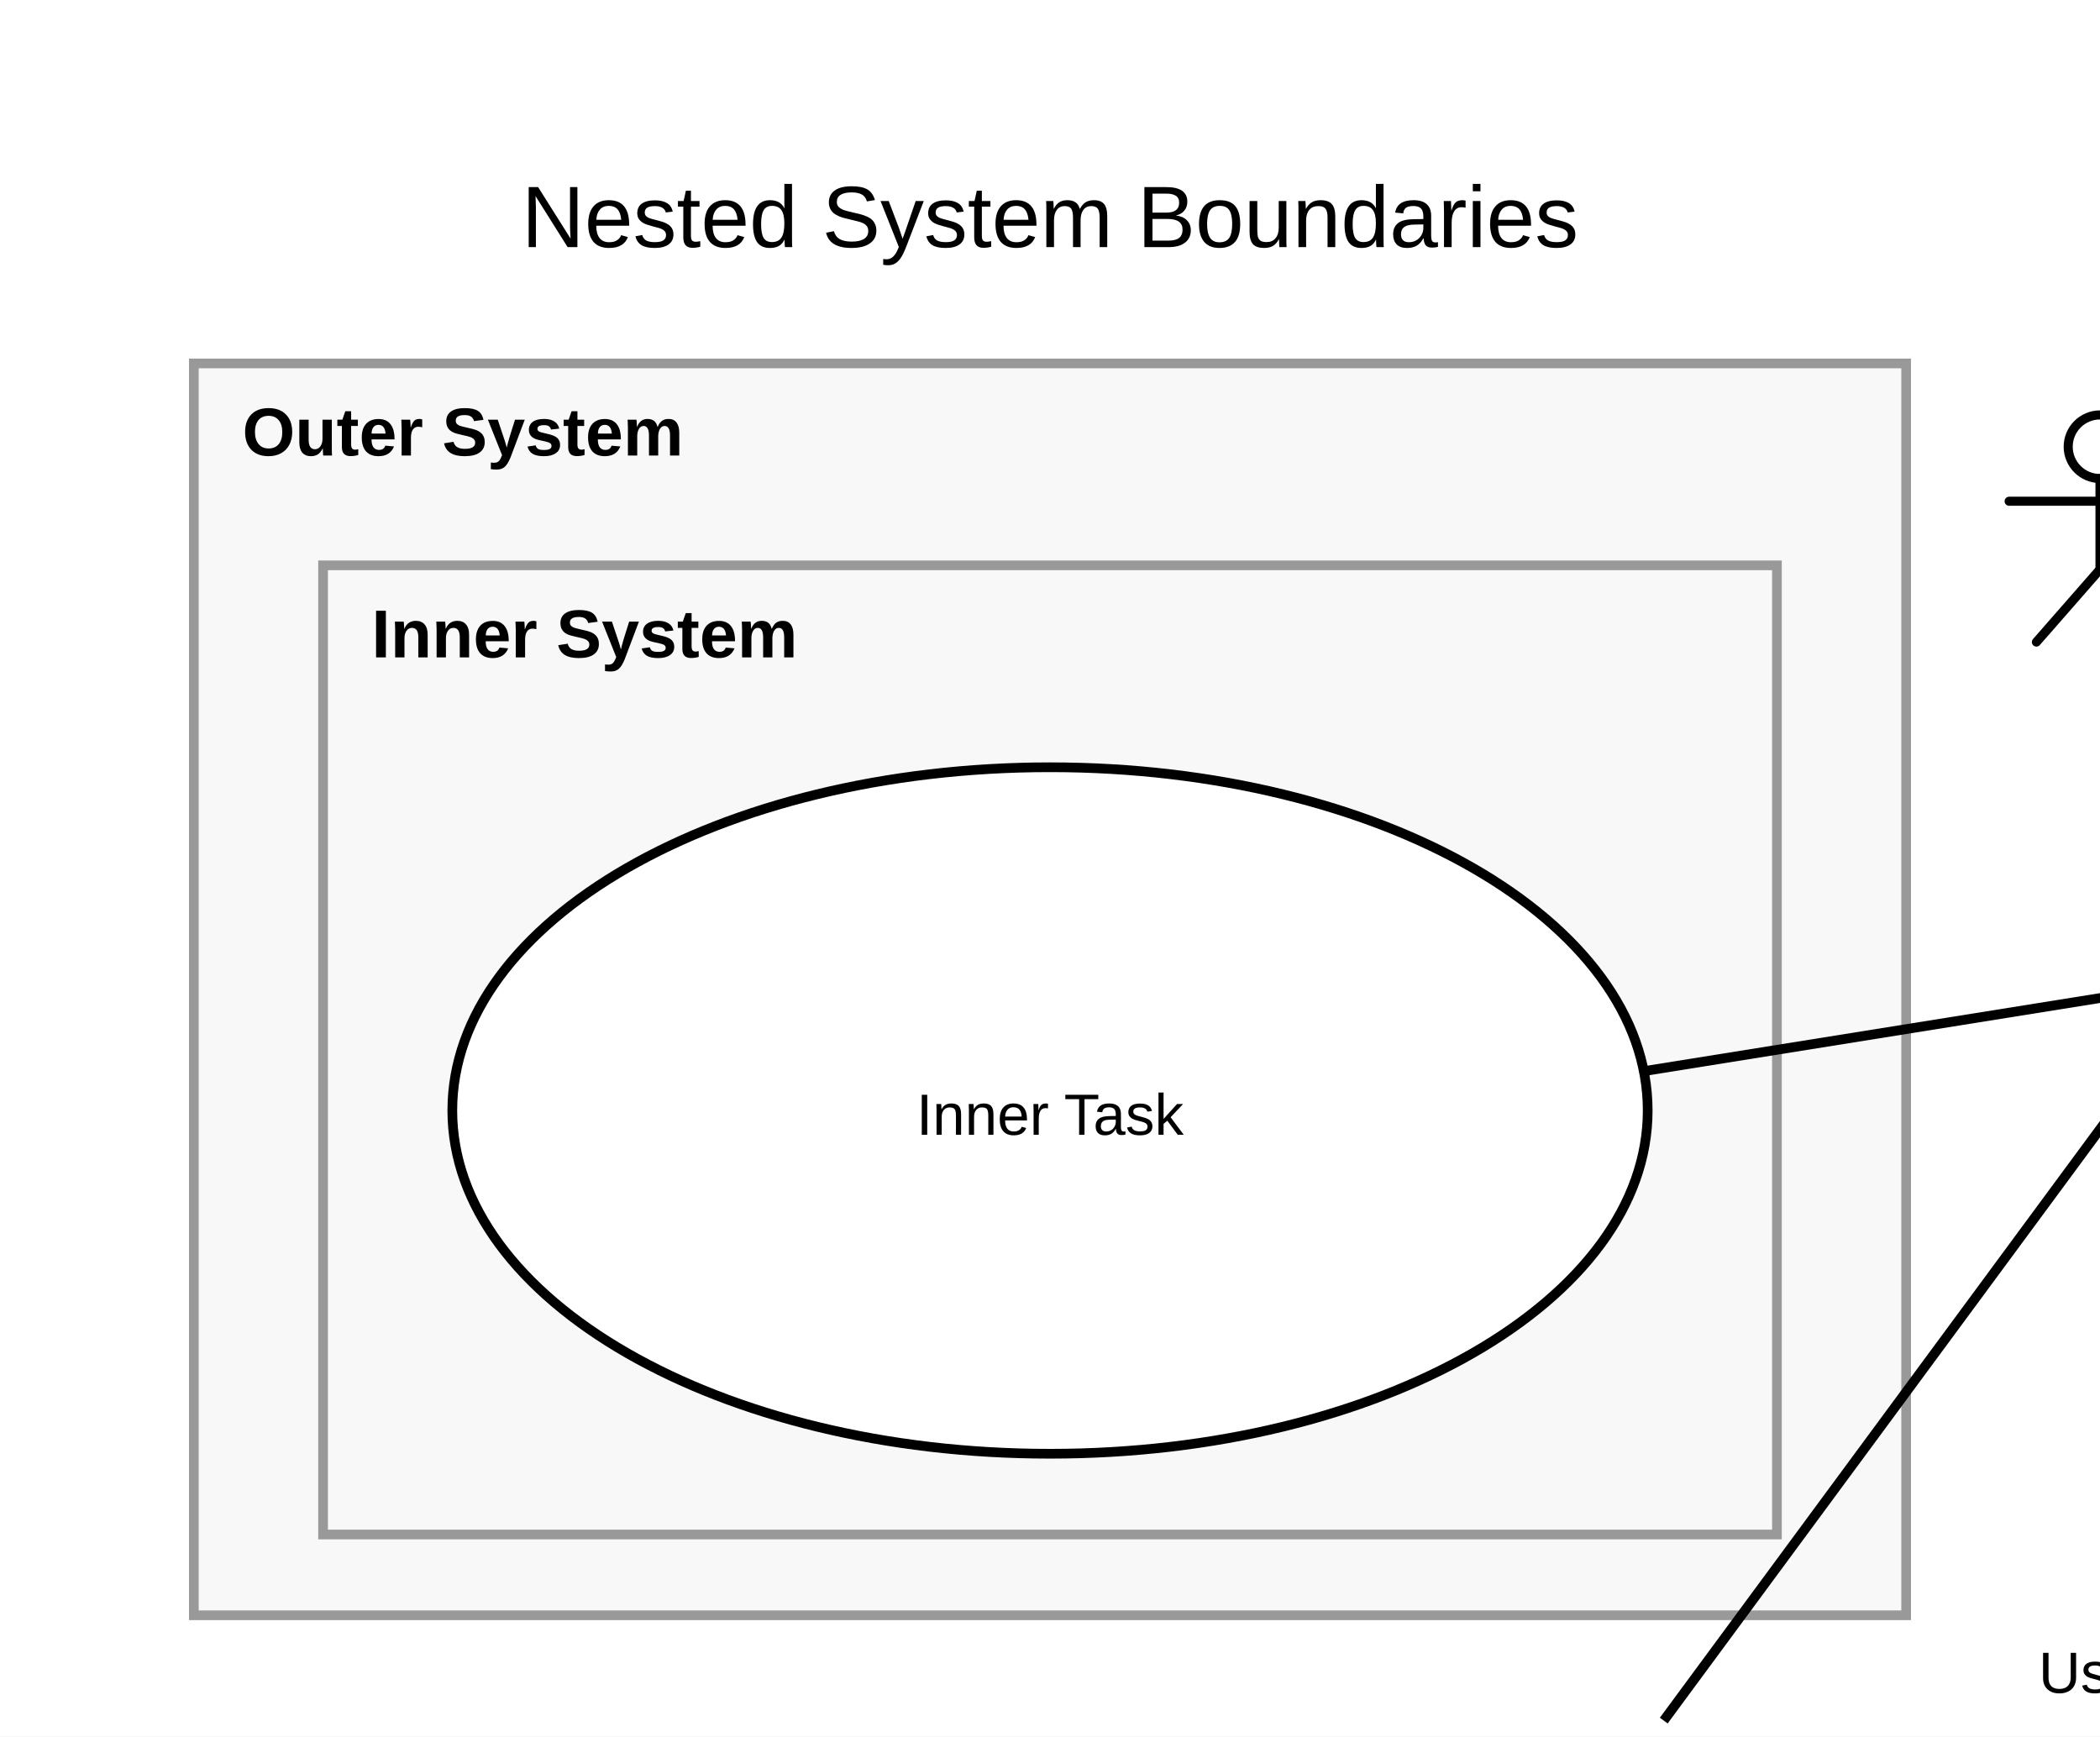
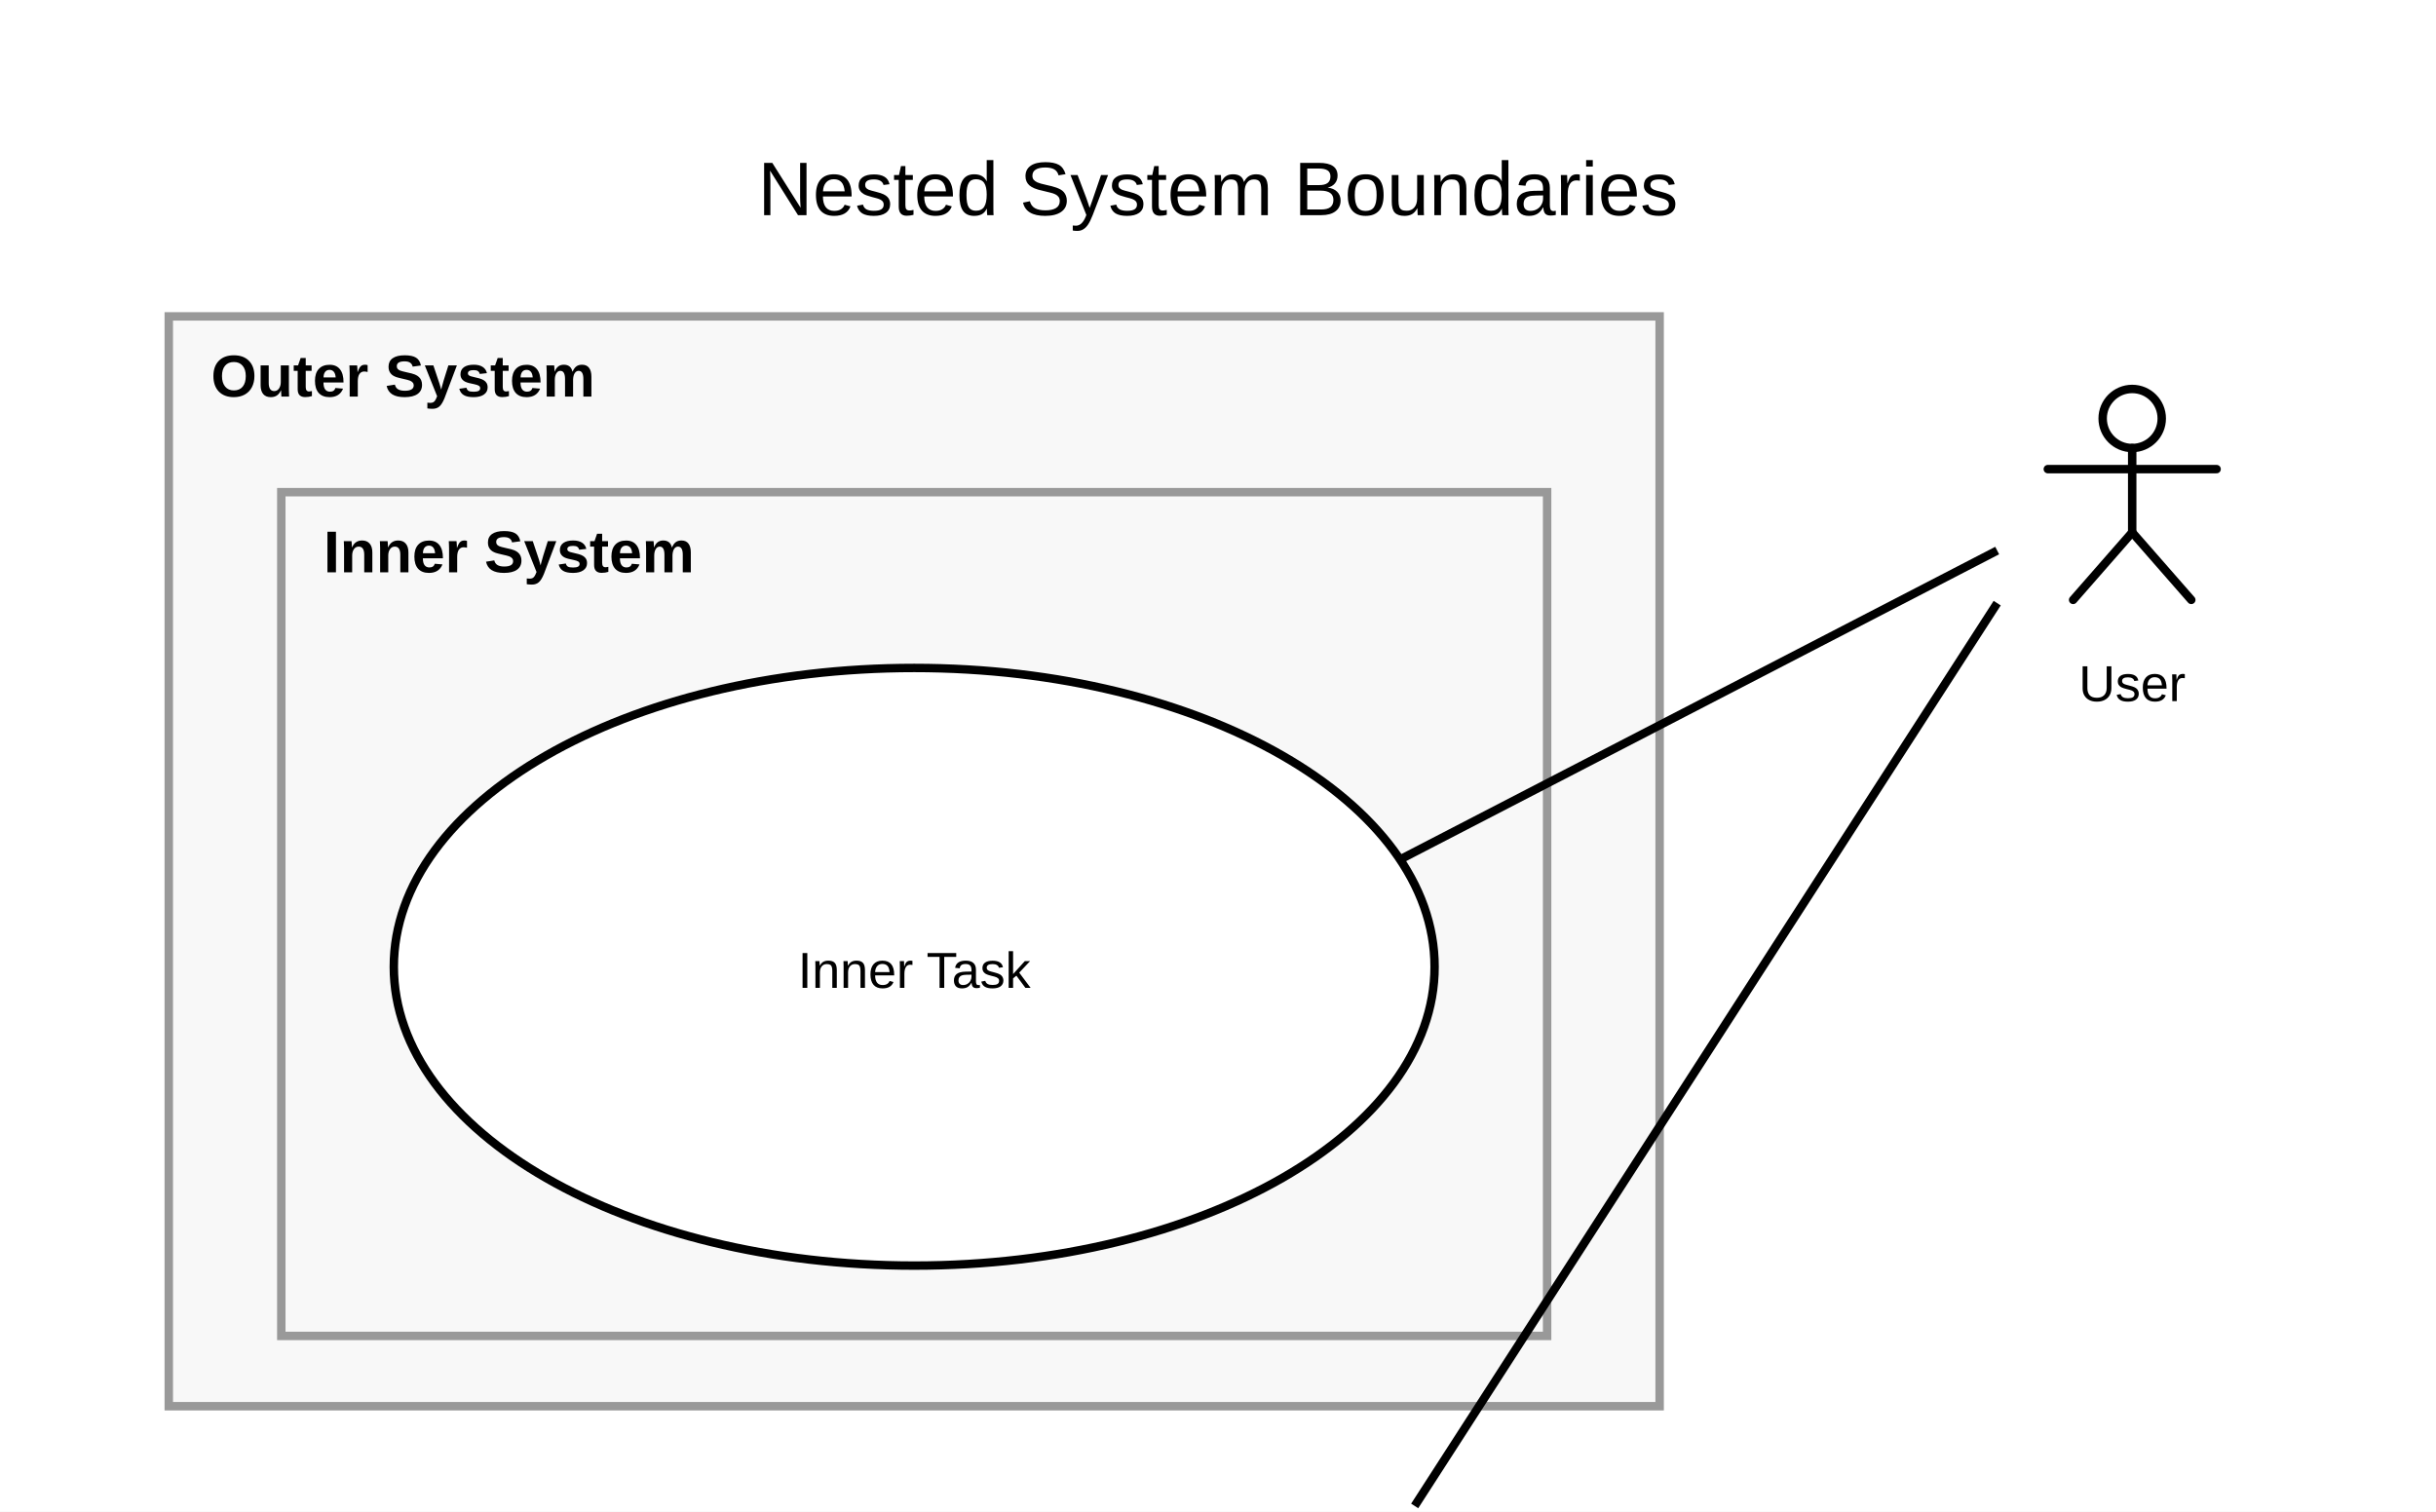
- <svg xmlns="http://www.w3.org/2000/svg" width="433.333" height="358.333" viewBox="0 0 433.333 358.333">
+ <svg xmlns="http://www.w3.org/2000/svg" width="577.333" height="358.333" viewBox="0 0 577.333 358.333">
  <rect width="100%" height="100%" fill="white" />
  <defs>
    <symbol id="uml-actor" viewBox="0 0 64 64">
      <g fill="none" stroke="#000" stroke-width="2" stroke-linecap="round" stroke-linejoin="round">
        <circle cx="32" cy="13" r="7" />
        <line x1="32" y1="20" x2="32" y2="40" />
        <line x1="12" y1="25" x2="52" y2="25" />
        <line x1="32" y1="40" x2="18" y2="56" />
        <line x1="32" y1="40" x2="46" y2="56" />
      </g>
    </symbol>
  </defs>
  <g id="uml:systemBoundary/1">
    <rect x="40" y="75" width="353.333" height="258.333" fill="#f8f8f8" stroke="#999" stroke-width="2" />
    <text x="50" y="94" font-size="14" font-family="Arial" font-weight="bold" fill="black">
          Outer System
        </text>
  </g>
  <g id="__builtin__:diagram/0">
-     <text x="216.667" y="51" text-anchor="middle" font-size="18" font-family="Arial" fill="black">
-       <tspan x="216.667" dy="0">Nested System Boundaries</tspan>
+     <text x="288.667" y="51" text-anchor="middle" font-size="18" font-family="Arial" fill="black">
+       <tspan x="288.667" dy="0">Nested System Boundaries</tspan>
    </text>
  </g>
  <g id="uml:systemBoundary/2">
    <rect x="66.667" y="116.667" width="300" height="200" fill="#f8f8f8" stroke="#999" stroke-width="2" />
    <text x="76.667" y="135.667" font-size="14" font-family="Arial" font-weight="bold" fill="black">
          Inner System
        </text>
  </g>
  <g id="uml:actor/5">
-     <svg x="403.333" y="80" width="60" height="60" viewBox="0 0 64 64" fill="black">
+     <svg x="473.333" y="86.2" width="64" height="64" viewBox="0 0 64 64" fill="black">
      <use href="#uml-actor" />
    </svg>
-     <text x="433.333" y="349.333" text-anchor="middle" font-size="12" font-family="Arial" fill="black">
-       <tspan x="433.333" dy="0">User</tspan>
+     <text x="505.333" y="166.2" text-anchor="middle" font-size="12" font-family="Arial" fill="black">
+       <tspan x="505.333" dy="0">User</tspan>
    </text>
  </g>
-   <line x1="473.333" y1="178.782" x2="343.316" y2="355.062" stroke="black" stroke-width="2" />
+   <line x1="473.333" y1="142.972" x2="335.279" y2="356.97" stroke="black" stroke-width="2" />
  <g id="uml:usecase/3">
    <ellipse cx="216.667" cy="391.667" rx="150" ry="25" fill="white" stroke="black" stroke-width="2" />
    <text x="216.667" y="396.667" text-anchor="middle" font-size="12" font-family="Arial" fill="black">
          Outer Task
        </text>
  </g>
-   <line x1="473.333" y1="199.551" x2="339.187" y2="221.047" stroke="black" stroke-width="2" />
+   <line x1="473.333" y1="130.501" x2="331.787" y2="203.751" stroke="black" stroke-width="2" />
  <g id="uml:usecase/4">
    <ellipse cx="216.667" cy="229.167" rx="123.333" ry="70.833" fill="white" stroke="black" stroke-width="2" />
    <text x="216.667" y="234.167" text-anchor="middle" font-size="12" font-family="Arial" fill="black">
          Inner Task
        </text>
  </g>
</svg>
